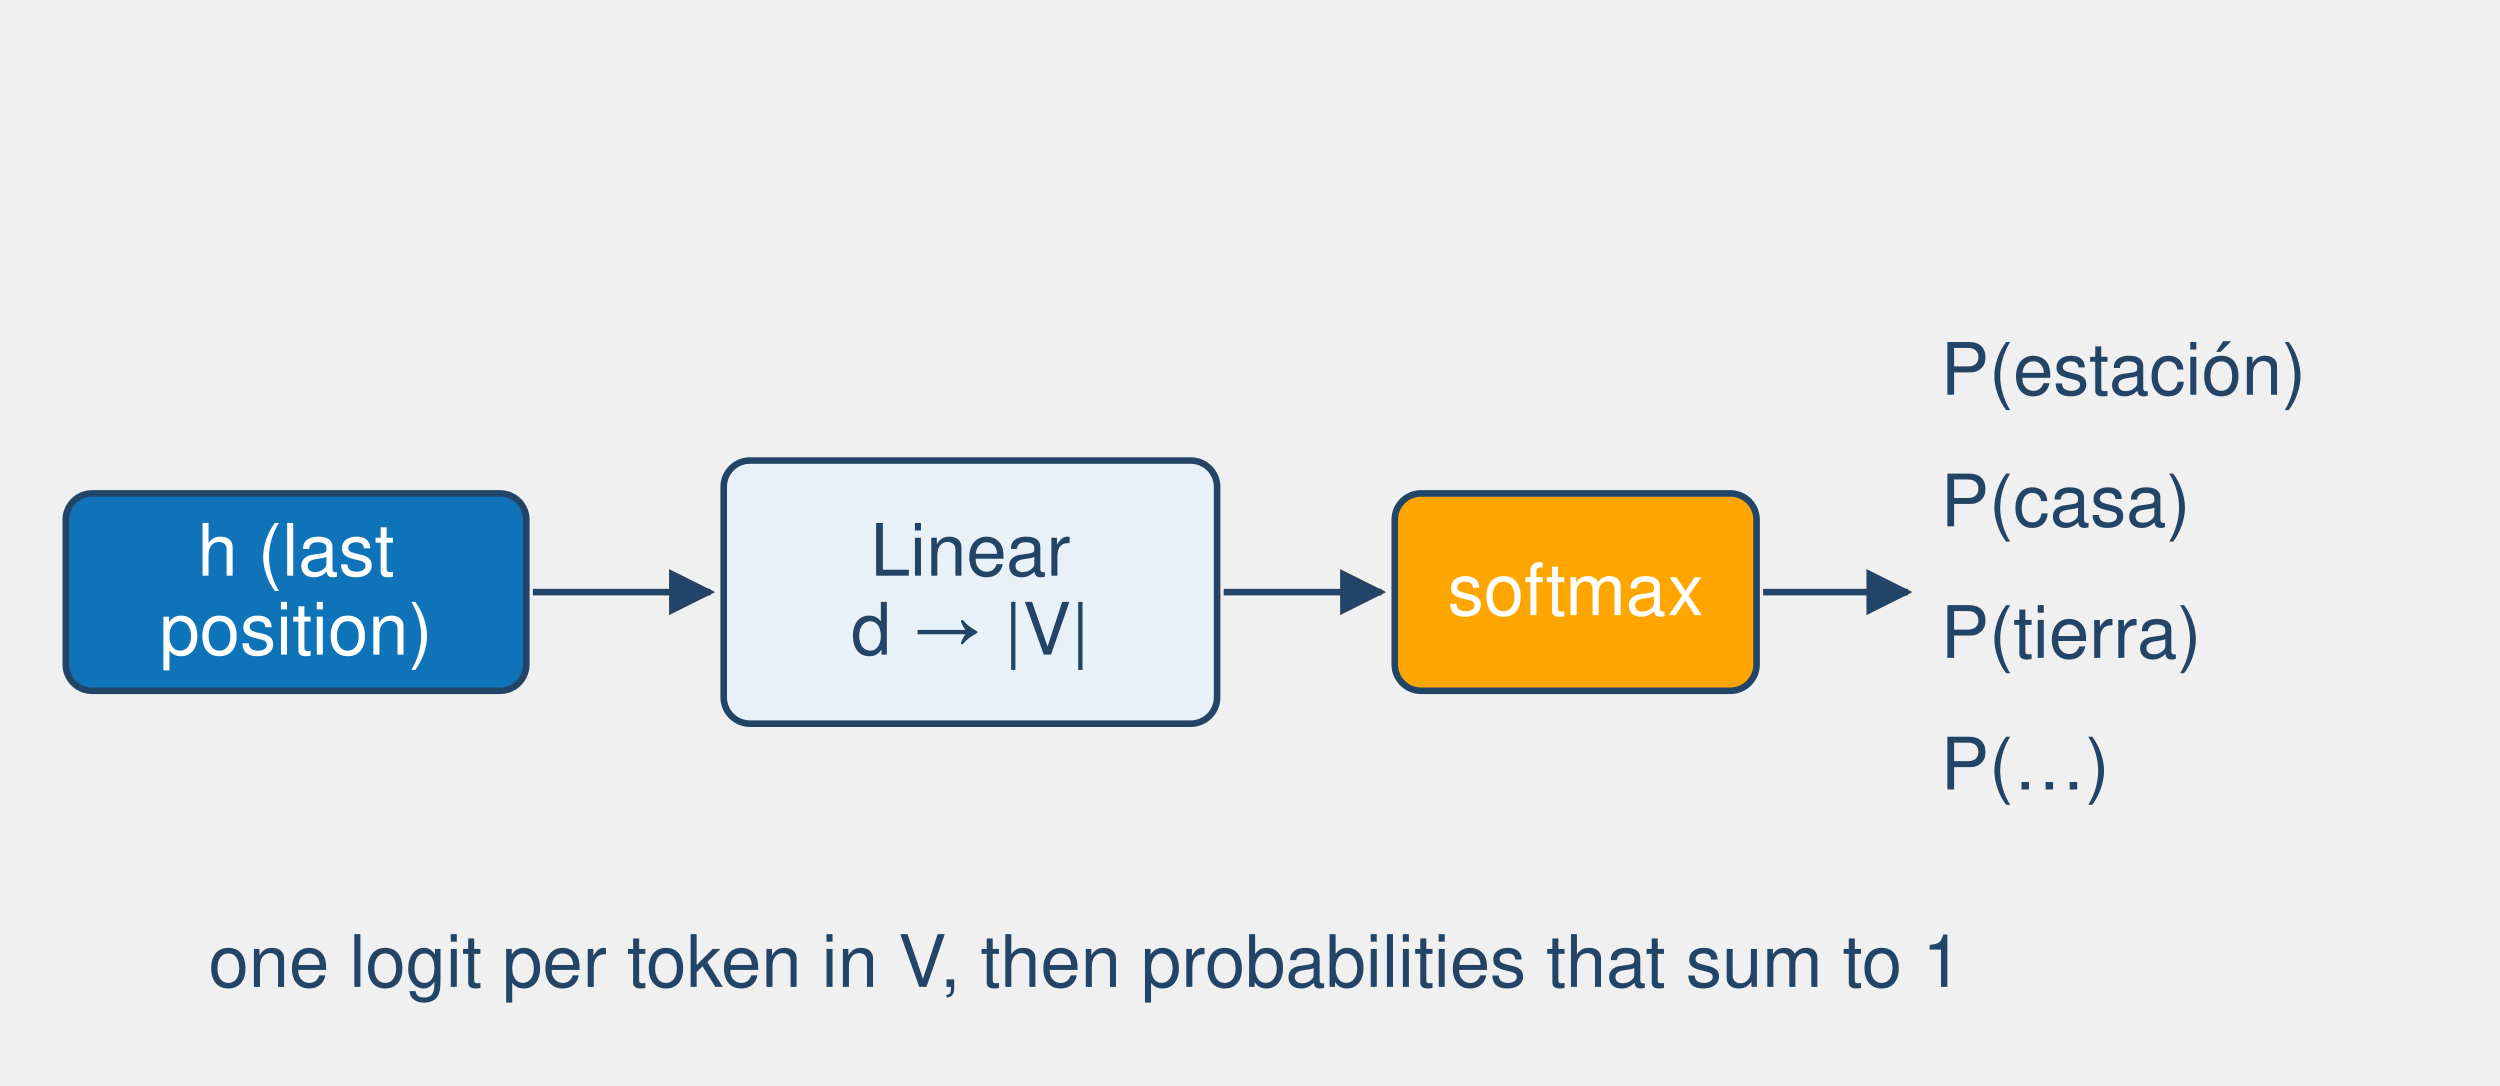
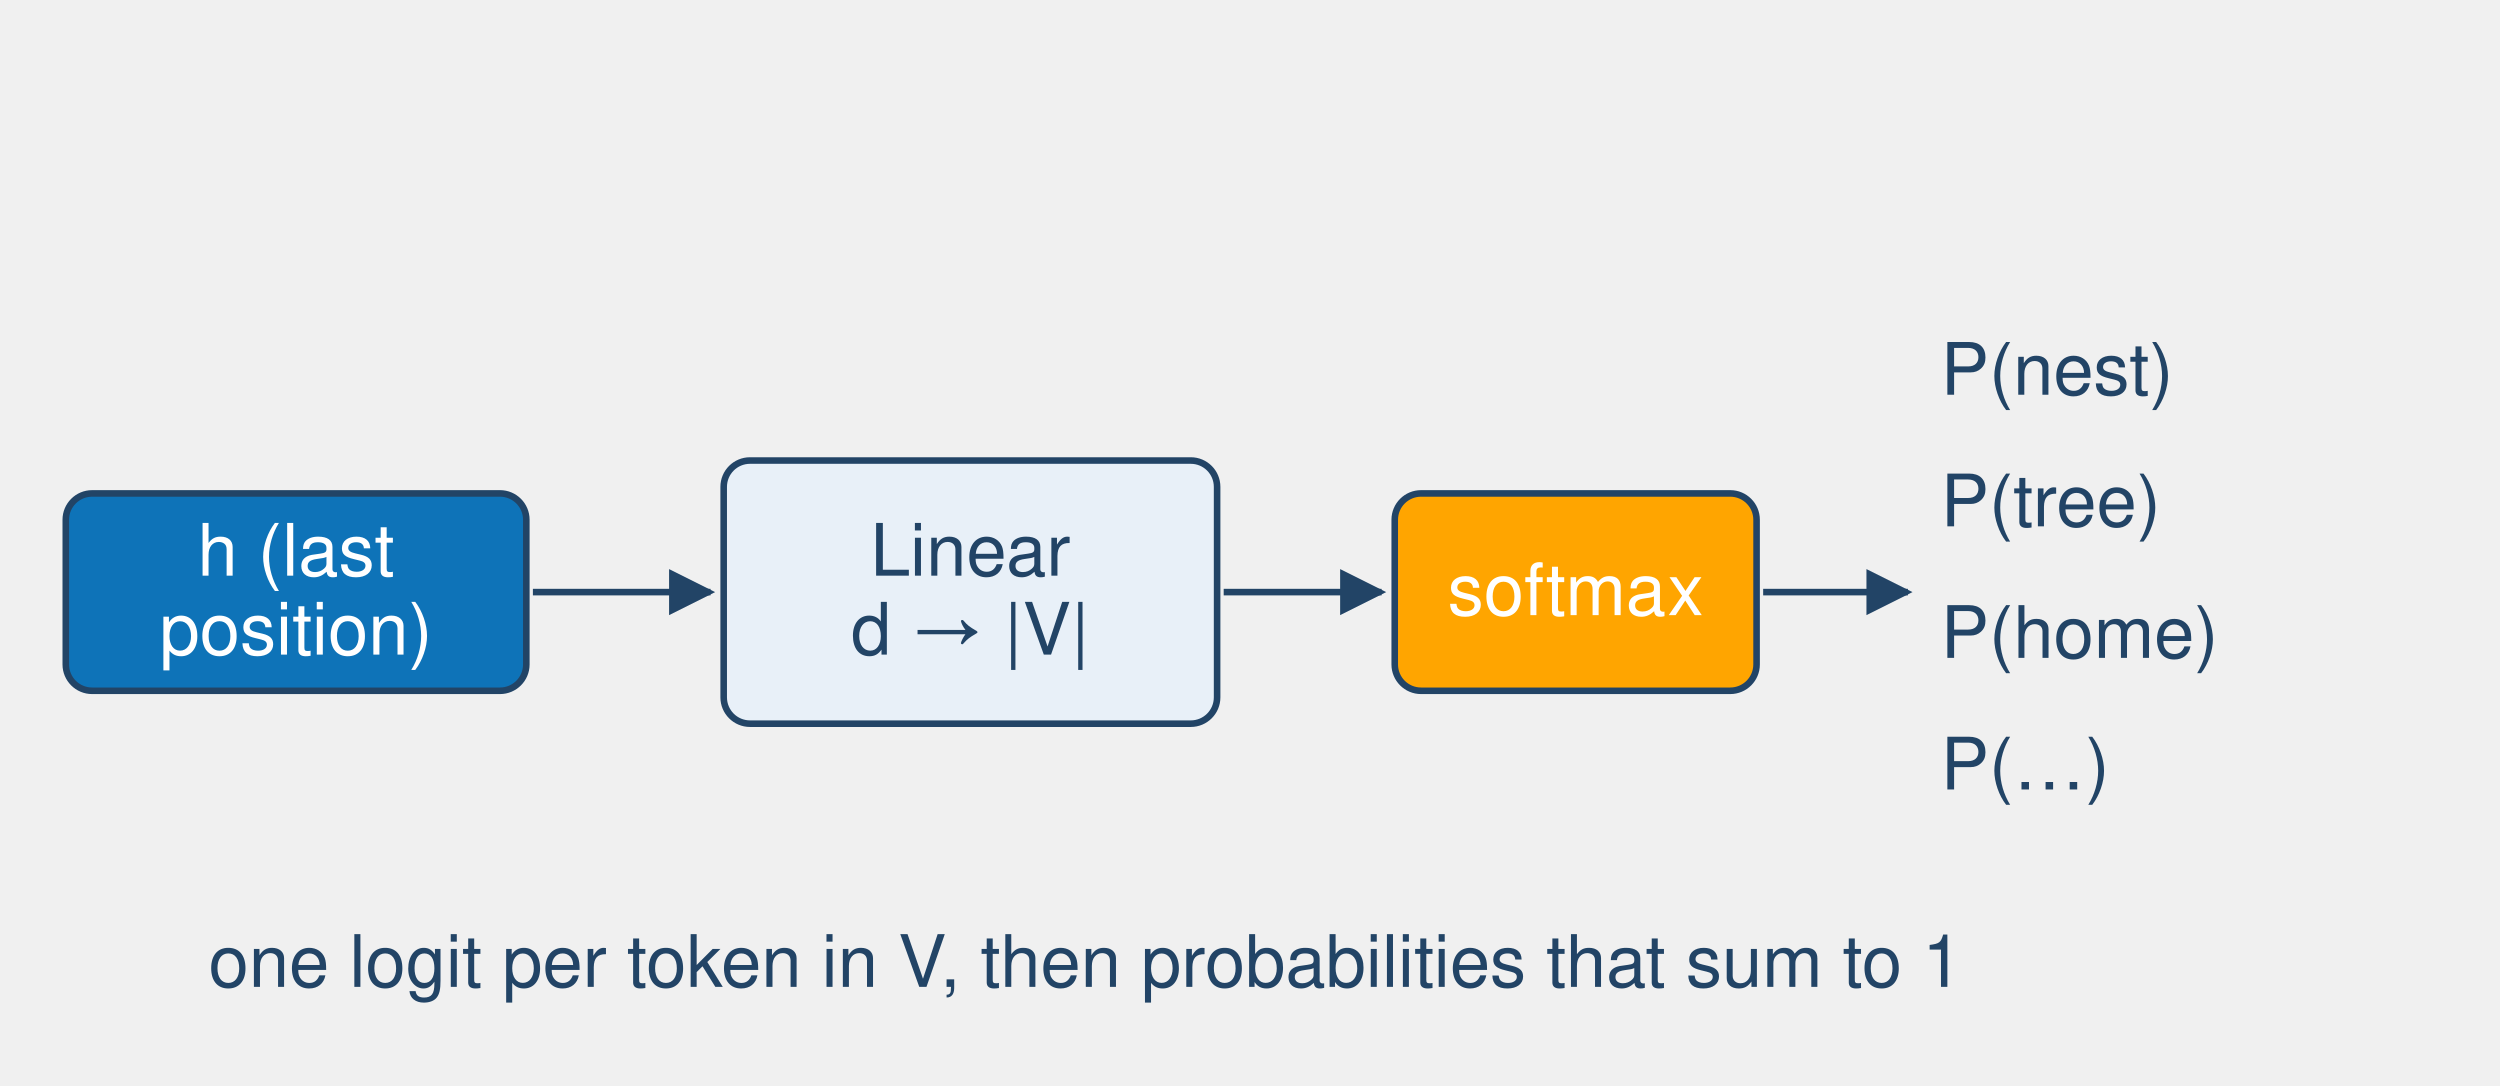
<svg xmlns="http://www.w3.org/2000/svg" viewBox="0 0 760 330" width="760" height="330">
  <defs>
    <style type="text/css">
 text { font-family:Segoe UI, Helvetica, Arial, sans-serif; fill:#224466; }
 .t { font-size:26px; font-weight:600; text-anchor:middle; }
 .s { font-size:22px; text-anchor:middle; }
 .b { font-size:30px; font-weight:700; text-anchor:middle; }
 .w { fill:#ffffff; }
 .l { text-anchor:start; }
 .m { font-family:Consolas, Menlo, monospace; }
</style>
    <marker id="ar" viewBox="0 0 10 10" refX="9" refY="5" markerWidth="7" markerHeight="7" orient="auto-start-reverse">
      <path d="M0,0 L10,5 L0,10 z" fill="#224466" />
    </marker>
    <marker id="ao" viewBox="0 0 10 10" refX="9" refY="5" markerWidth="7" markerHeight="7" orient="auto-start-reverse">
      <path d="M0,0 L10,5 L0,10 z" fill="#ffa500" />
    </marker>
  </defs>
  <rect x="20" y="150" width="140" height="60" rx="8" fill="#0e73b8" stroke="#224466" stroke-width="2" />
  <text x="90.0" y="175.0" class="s" style="fill:#fff">h (last</text>
  <text x="90.0" y="199.0" class="s" style="fill:#fff">position)</text>
  <line x1="162" y1="180" x2="216" y2="180" stroke="#224466" stroke-width="2" marker-end="url(#ar)" />
  <rect x="220" y="140" width="150" height="80" rx="8" fill="#e8f0f8" stroke="#224466" stroke-width="2" />
  <text x="295.0" y="175.0" class="s">Linear</text>
  <text x="295.0" y="199.0" class="s">d → |V|</text>
  <line x1="372" y1="180" x2="420" y2="180" stroke="#224466" stroke-width="2" marker-end="url(#ar)" />
  <rect x="424" y="150" width="110" height="60" rx="8" fill="#ffa500" stroke="#224466" stroke-width="2" />
  <text x="479.0" y="187.0" class="s" style="fill:#fff">softmax</text>
  <line x1="536" y1="180" x2="580" y2="180" stroke="#224466" stroke-width="2" marker-end="url(#ar)" />
-   <text x="590" y="120" class="s l">P(estación)</text>
-   <text x="590" y="160" class="s l">P(casa)</text>
-   <text x="590" y="200" class="s l">P(tierra)</text>
+   <text x="590" y="120" class="s l">P(nest)</text>
+   <text x="590" y="160" class="s l">P(tree)</text>
+   <text x="590" y="200" class="s l">P(home)</text>
  <text x="590" y="240" class="s l">P(…)</text>
  <text x="330" y="300" class="s">one logit per token in V, then probabilities that sum to 1</text>
</svg>
